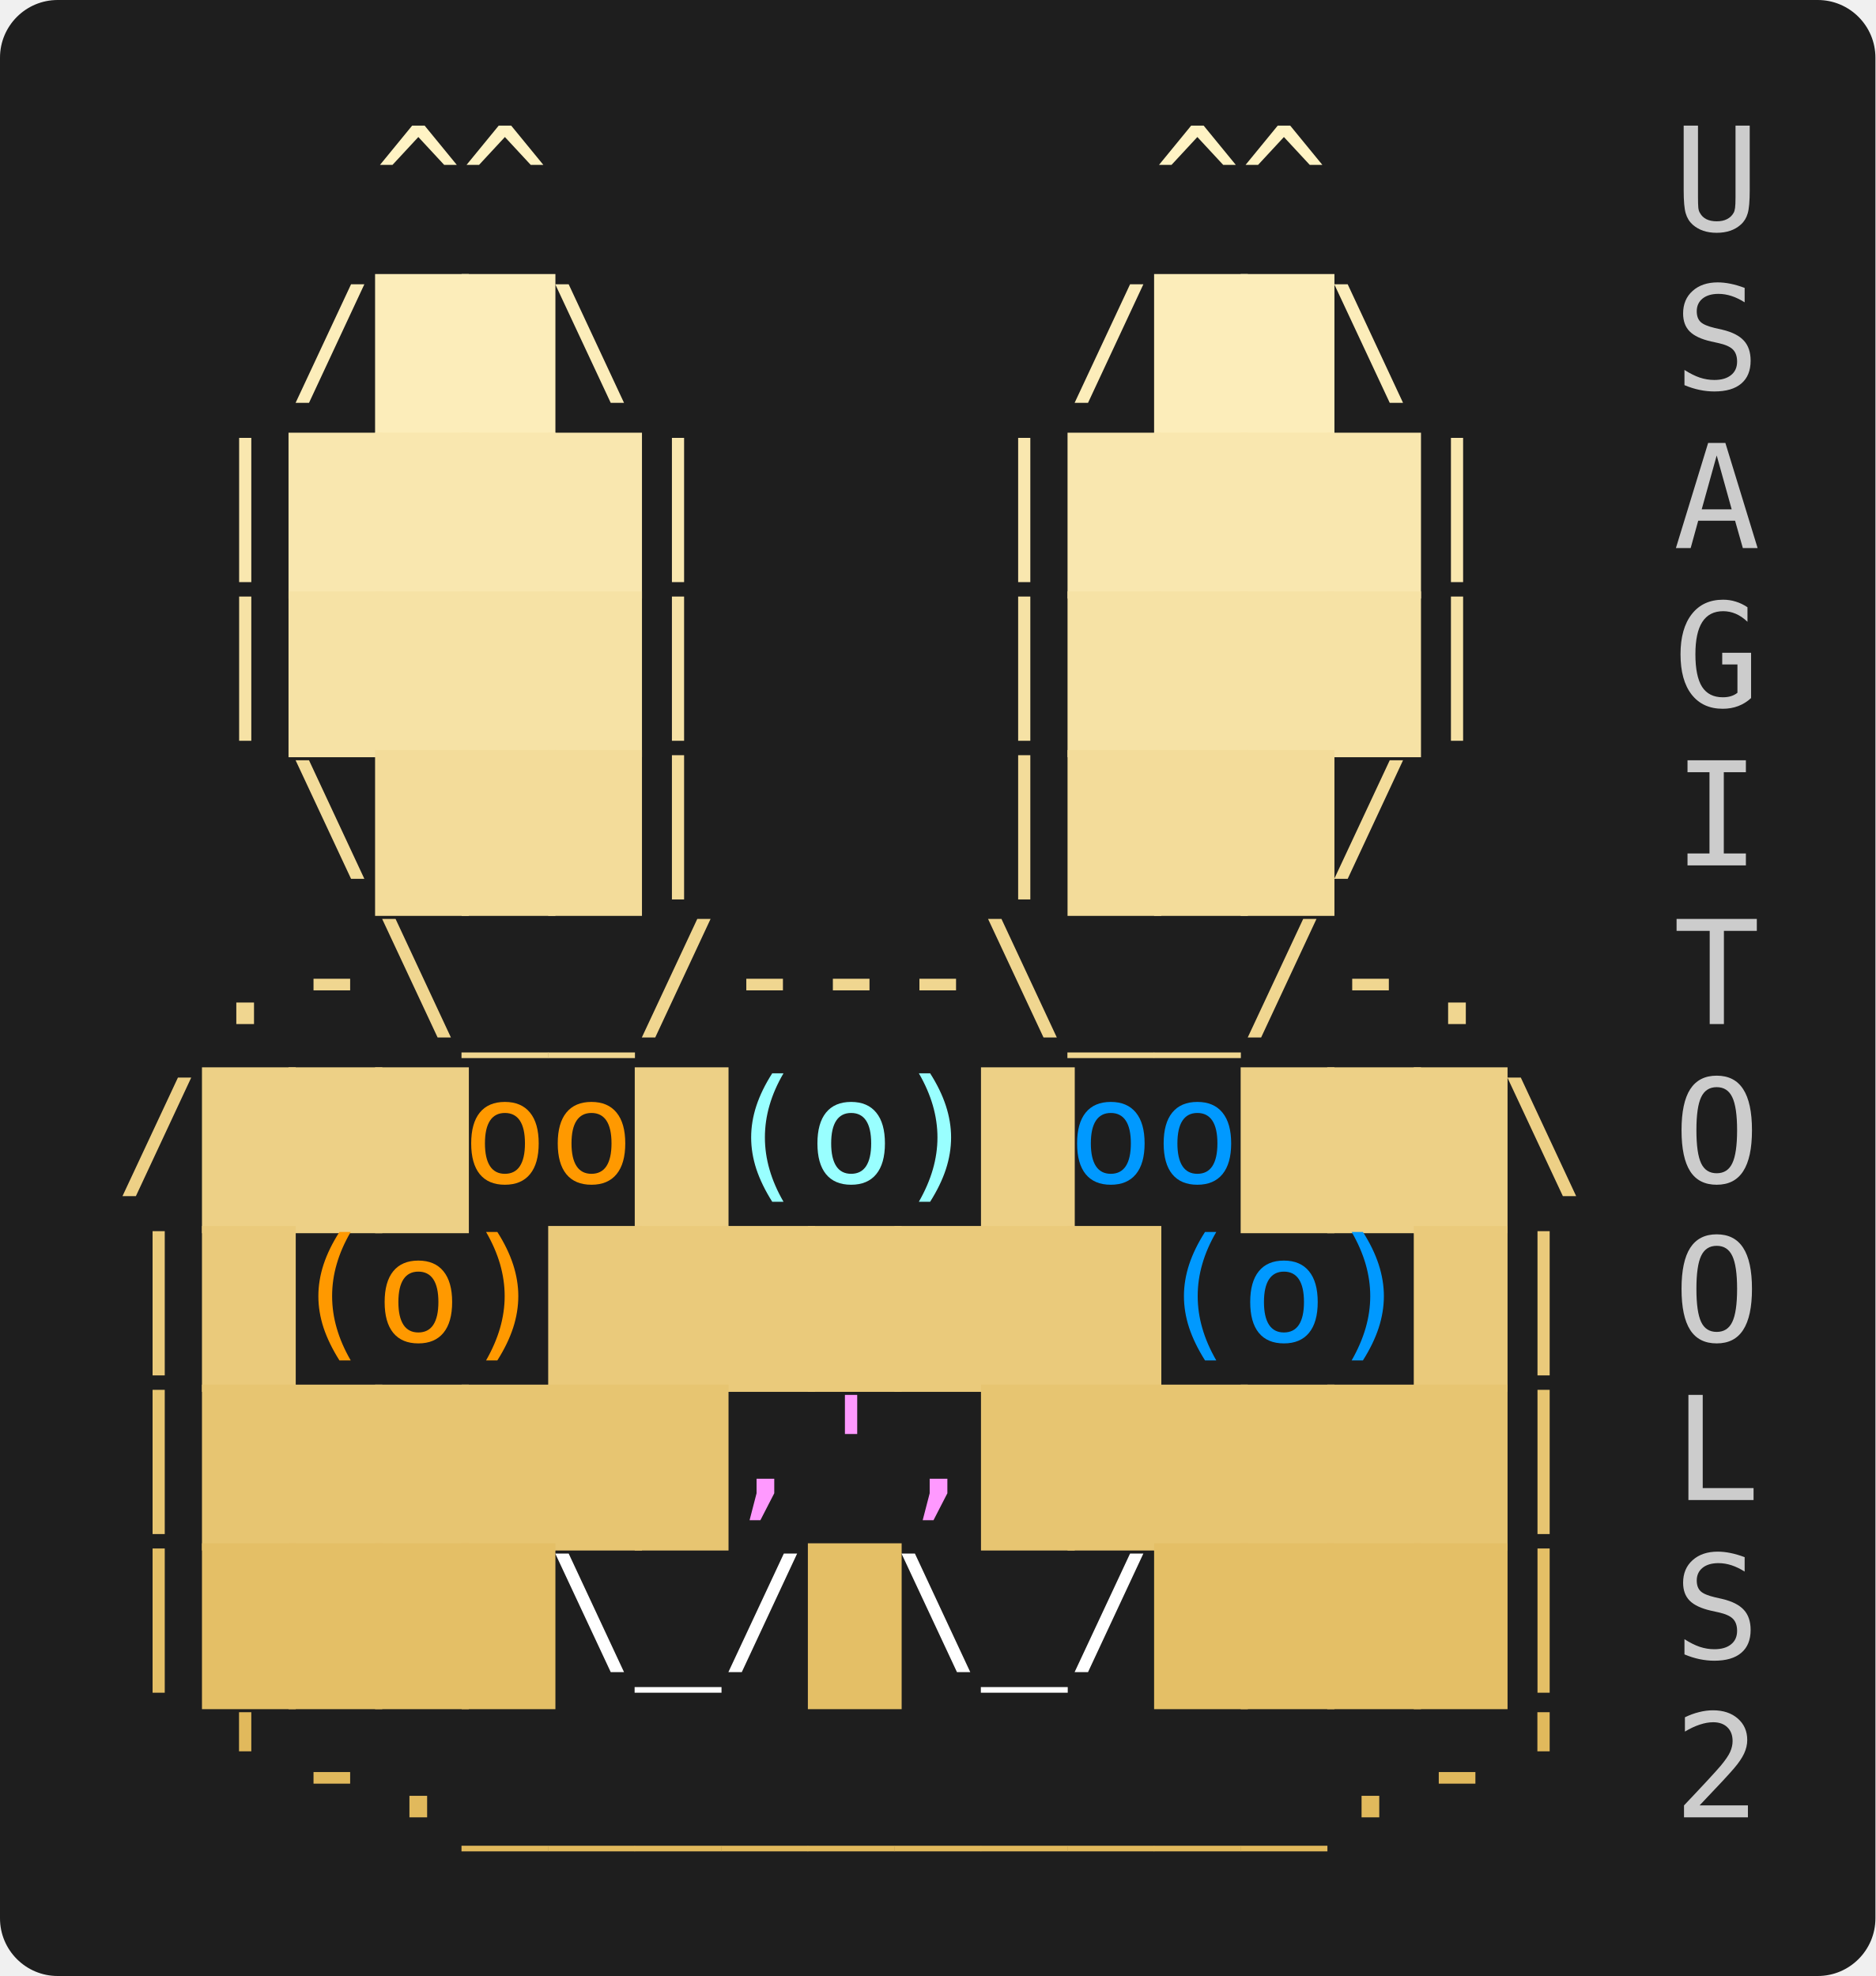
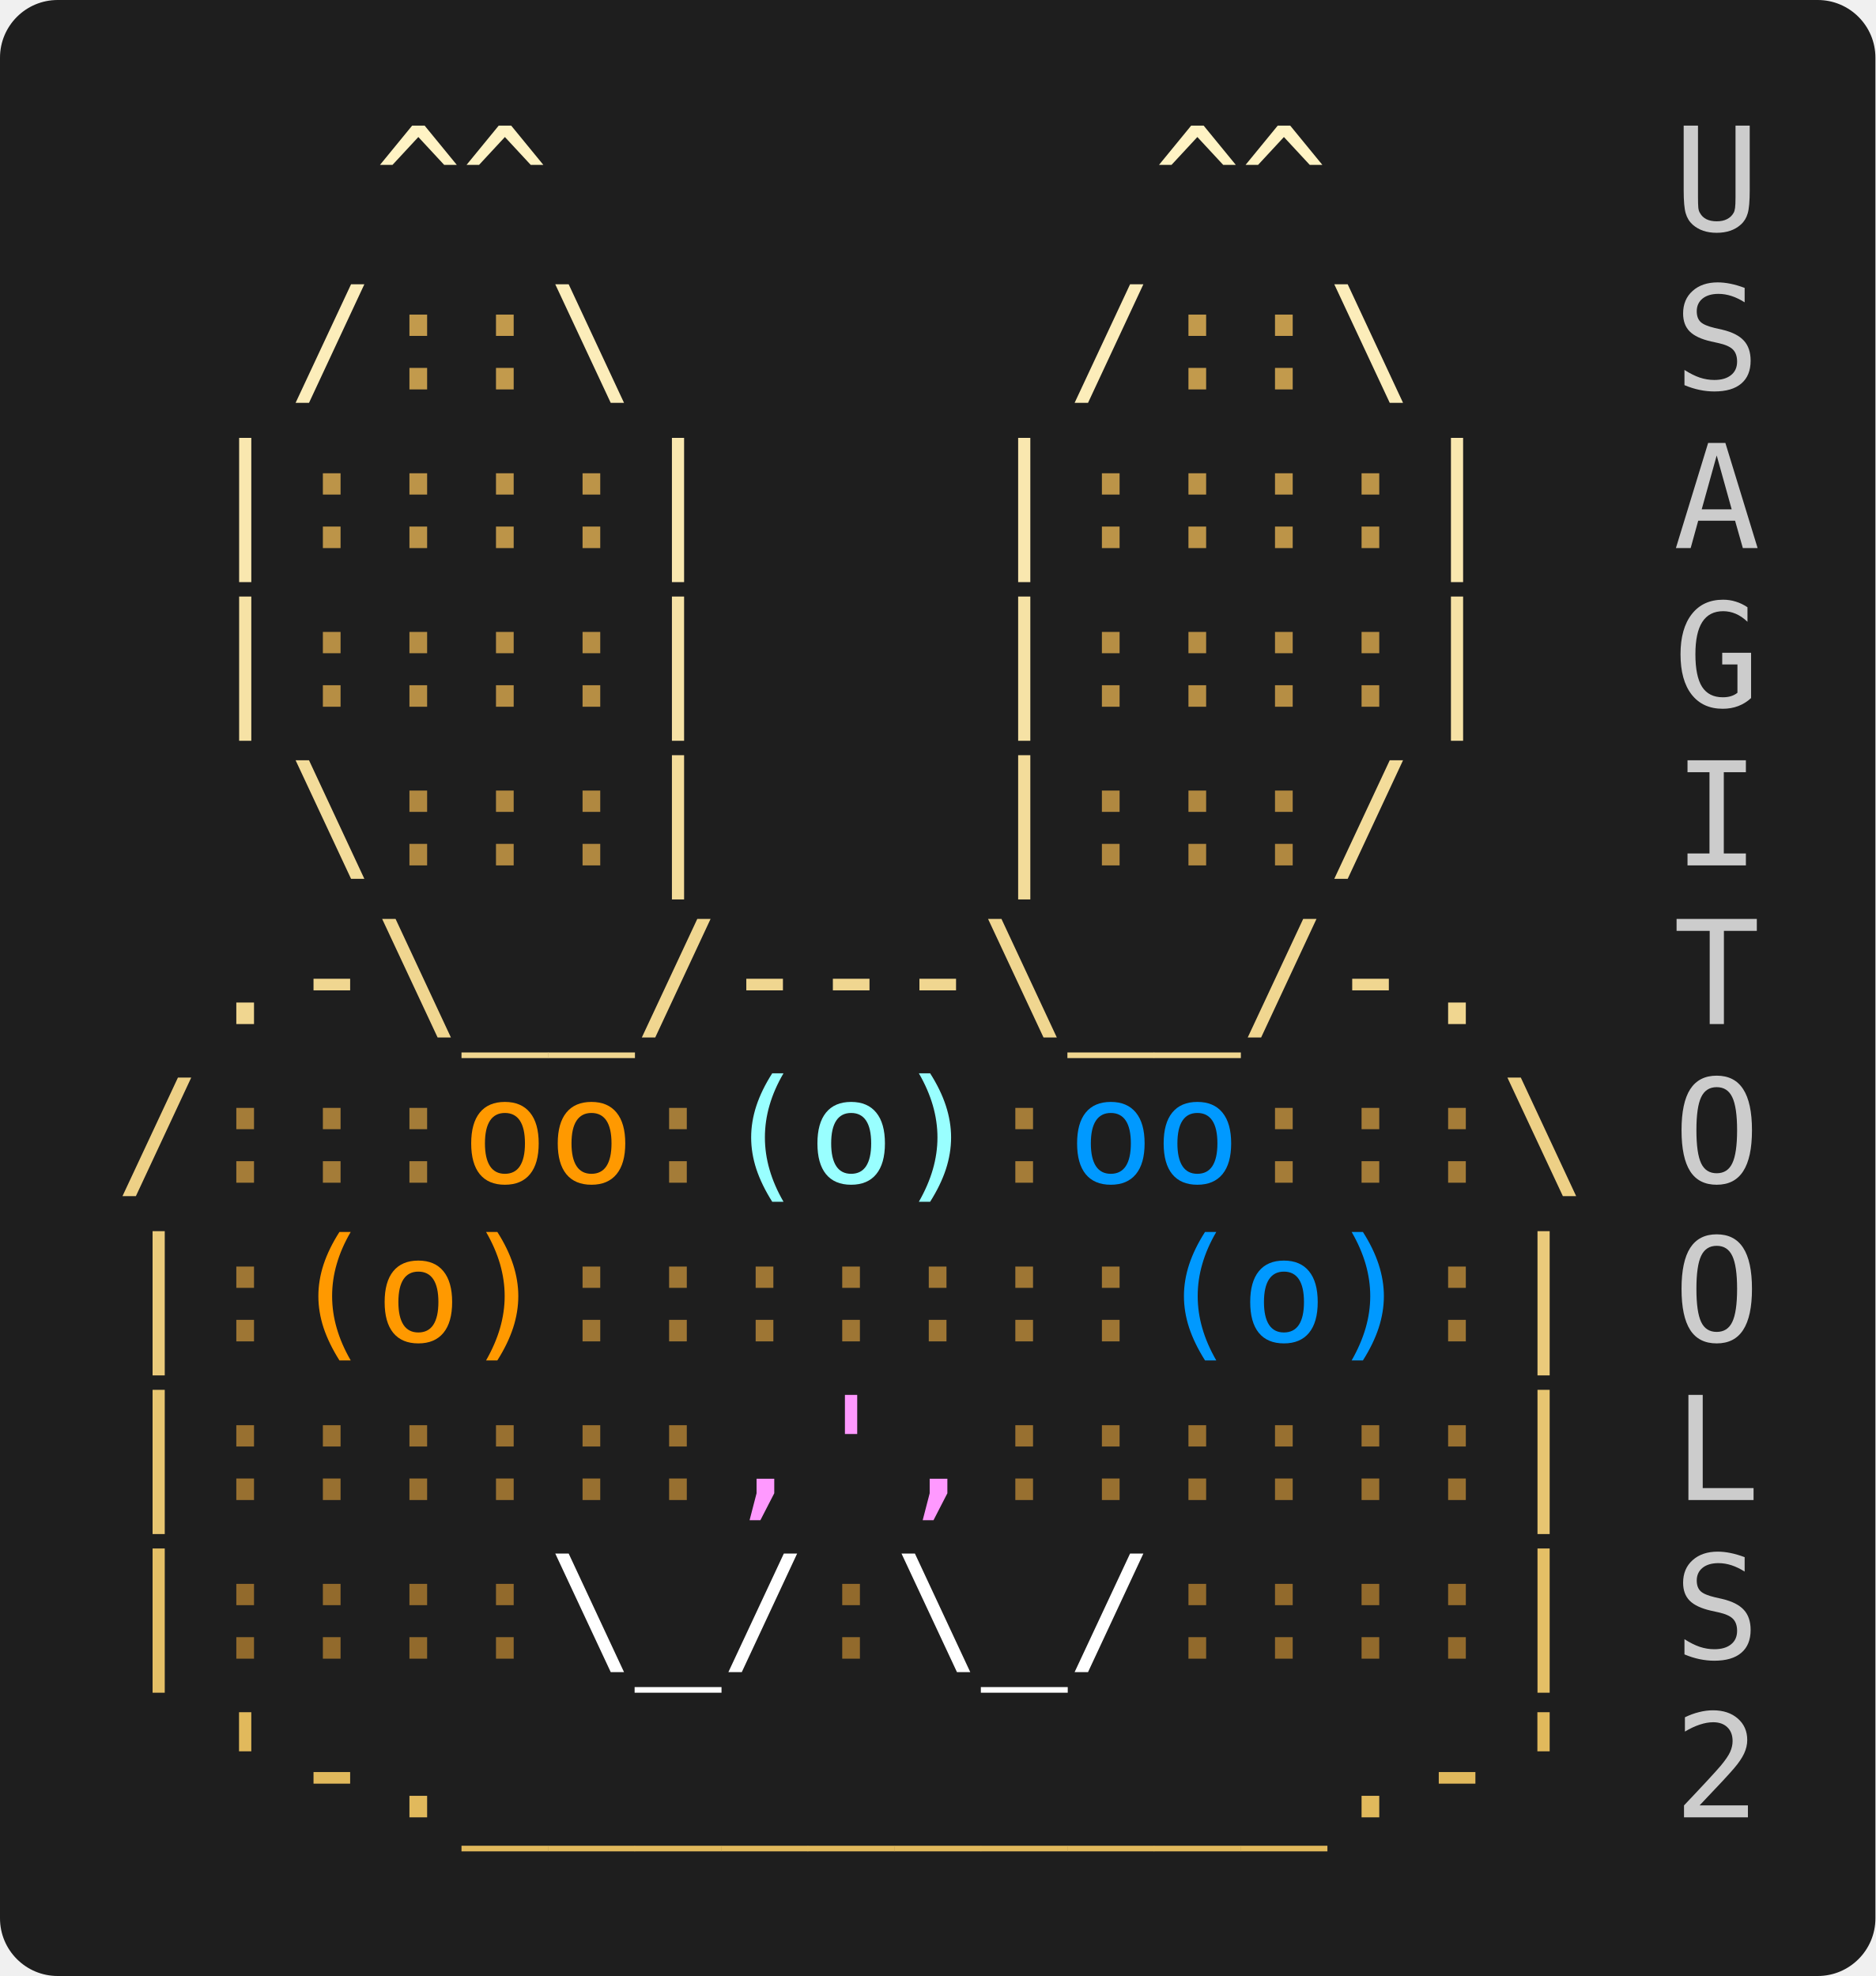
<svg xmlns="http://www.w3.org/2000/svg" width="260" height="274" viewBox="0 0 260 274" role="img" aria-labelledby="title">
  <rect width="260" height="274" rx="8" fill="#1E1E1E" />
  <g font-family="DejaVu Sans Mono, Consolas, Menlo, monospace" font-size="20" text-anchor="middle">
    <text x="58" y="32" fill="#FFF3C4">^</text>
    <text x="70" y="32" fill="#FFF3C4">^</text>
    <text x="166" y="32" fill="#FFF3C4">^</text>
    <text x="178" y="32" fill="#FFF3C4">^</text>
    <text x="238" y="32" fill="#CCCCCC">U</text>
    <text x="46" y="54" fill="#FCEDBA">/</text>
-     <rect x="52" y="38" width="13" height="23" fill="#FCEDBA" />
-     <rect x="64" y="38" width="13" height="23" fill="#FCEDBA" />
+     <text x="58" y="54" fill="#C29A4C">:</text>
+     <text x="70" y="54" fill="#C29A4C">:</text>
    <text x="82" y="54" fill="#FCEDBA">\</text>
    <text x="154" y="54" fill="#FCEDBA">/</text>
-     <rect x="160" y="38" width="13" height="23" fill="#FCEDBA" />
-     <rect x="172" y="38" width="13" height="23" fill="#FCEDBA" />
+     <text x="166" y="54" fill="#C29A4C">:</text>
+     <text x="178" y="54" fill="#C29A4C">:</text>
    <text x="190" y="54" fill="#FCEDBA">\</text>
    <text x="238" y="54" fill="#CCCCCC">S</text>
    <text x="34" y="76" fill="#F9E7AF">|</text>
-     <rect x="40" y="60" width="13" height="23" fill="#F9E7AF" />
-     <rect x="52" y="60" width="13" height="23" fill="#F9E7AF" />
-     <rect x="64" y="60" width="13" height="23" fill="#F9E7AF" />
-     <rect x="76" y="60" width="13" height="23" fill="#F9E7AF" />
+     <text x="46" y="76" fill="#BC9448">:</text>
+     <text x="58" y="76" fill="#BC9448">:</text>
+     <text x="70" y="76" fill="#BC9448">:</text>
+     <text x="82" y="76" fill="#BC9448">:</text>
    <text x="94" y="76" fill="#F9E7AF">|</text>
    <text x="142" y="76" fill="#F9E7AF">|</text>
-     <rect x="148" y="60" width="13" height="23" fill="#F9E7AF" />
-     <rect x="160" y="60" width="13" height="23" fill="#F9E7AF" />
-     <rect x="172" y="60" width="13" height="23" fill="#F9E7AF" />
-     <rect x="184" y="60" width="13" height="23" fill="#F9E7AF" />
+     <text x="154" y="76" fill="#BC9448">:</text>
+     <text x="166" y="76" fill="#BC9448">:</text>
+     <text x="178" y="76" fill="#BC9448">:</text>
+     <text x="190" y="76" fill="#BC9448">:</text>
    <text x="202" y="76" fill="#F9E7AF">|</text>
    <text x="238" y="76" fill="#CCCCCC">A</text>
    <text x="34" y="98" fill="#F6E2A5">|</text>
-     <rect x="40" y="82" width="13" height="23" fill="#F6E2A5" />
-     <rect x="52" y="82" width="13" height="23" fill="#F6E2A5" />
-     <rect x="64" y="82" width="13" height="23" fill="#F6E2A5" />
-     <rect x="76" y="82" width="13" height="23" fill="#F6E2A5" />
+     <text x="46" y="98" fill="#B68E44">:</text>
+     <text x="58" y="98" fill="#B68E44">:</text>
+     <text x="70" y="98" fill="#B68E44">:</text>
+     <text x="82" y="98" fill="#B68E44">:</text>
    <text x="94" y="98" fill="#F6E2A5">|</text>
    <text x="142" y="98" fill="#F6E2A5">|</text>
-     <rect x="148" y="82" width="13" height="23" fill="#F6E2A5" />
-     <rect x="160" y="82" width="13" height="23" fill="#F6E2A5" />
-     <rect x="172" y="82" width="13" height="23" fill="#F6E2A5" />
-     <rect x="184" y="82" width="13" height="23" fill="#F6E2A5" />
+     <text x="154" y="98" fill="#B68E44">:</text>
+     <text x="166" y="98" fill="#B68E44">:</text>
+     <text x="178" y="98" fill="#B68E44">:</text>
+     <text x="190" y="98" fill="#B68E44">:</text>
    <text x="202" y="98" fill="#F6E2A5">|</text>
    <text x="238" y="98" fill="#CCCCCC">G</text>
    <text x="46" y="120" fill="#F3DC9A">\</text>
-     <rect x="52" y="104" width="13" height="23" fill="#F3DC9A" />
-     <rect x="64" y="104" width="13" height="23" fill="#F3DC9A" />
-     <rect x="76" y="104" width="13" height="23" fill="#F3DC9A" />
+     <text x="58" y="120" fill="#B08840">:</text>
+     <text x="70" y="120" fill="#B08840">:</text>
+     <text x="82" y="120" fill="#B08840">:</text>
    <text x="94" y="120" fill="#F3DC9A">|</text>
    <text x="142" y="120" fill="#F3DC9A">|</text>
-     <rect x="148" y="104" width="13" height="23" fill="#F3DC9A" />
-     <rect x="160" y="104" width="13" height="23" fill="#F3DC9A" />
-     <rect x="172" y="104" width="13" height="23" fill="#F3DC9A" />
+     <text x="154" y="120" fill="#B08840">:</text>
+     <text x="166" y="120" fill="#B08840">:</text>
+     <text x="178" y="120" fill="#B08840">:</text>
    <text x="190" y="120" fill="#F3DC9A">/</text>
    <text x="238" y="120" fill="#CCCCCC">I</text>
    <text x="34" y="142" fill="#F0D690">.</text>
    <text x="46" y="142" fill="#F0D690">-</text>
    <text x="58" y="142" fill="#F0D690">\</text>
    <text x="70" y="142" fill="#F0D690">_</text>
    <text x="82" y="142" fill="#F0D690">_</text>
    <text x="94" y="142" fill="#F0D690">/</text>
    <text x="106" y="142" fill="#F0D690">-</text>
    <text x="118" y="142" fill="#F0D690">-</text>
    <text x="130" y="142" fill="#F0D690">-</text>
    <text x="142" y="142" fill="#F0D690">\</text>
    <text x="154" y="142" fill="#F0D690">_</text>
    <text x="166" y="142" fill="#F0D690">_</text>
    <text x="178" y="142" fill="#F0D690">/</text>
    <text x="190" y="142" fill="#F0D690">-</text>
    <text x="202" y="142" fill="#F0D690">.</text>
    <text x="238" y="142" fill="#CCCCCC">T</text>
    <text x="22" y="164" fill="#EDD086">/</text>
-     <rect x="28" y="148" width="13" height="23" fill="#EDD086" />
-     <rect x="40" y="148" width="13" height="23" fill="#EDD086" />
-     <rect x="52" y="148" width="13" height="23" fill="#EDD086" />
+     <text x="34" y="164" fill="#A47C38">:</text>
+     <text x="46" y="164" fill="#A47C38">:</text>
+     <text x="58" y="164" fill="#A47C38">:</text>
    <text x="70" y="164" fill="#FF9900">o</text>
    <text x="82" y="164" fill="#FF9900">o</text>
-     <rect x="88" y="148" width="13" height="23" fill="#EDD086" />
+     <text x="94" y="164" fill="#A47C38">:</text>
    <text x="106" y="164" fill="#99FFFF">(</text>
    <text x="118" y="164" fill="#99FFFF">o</text>
    <text x="130" y="164" fill="#99FFFF">)</text>
-     <rect x="136" y="148" width="13" height="23" fill="#EDD086" />
+     <text x="142" y="164" fill="#A47C38">:</text>
    <text x="154" y="164" fill="#0099FF">o</text>
    <text x="166" y="164" fill="#0099FF">o</text>
-     <rect x="172" y="148" width="13" height="23" fill="#EDD086" />
-     <rect x="184" y="148" width="13" height="23" fill="#EDD086" />
-     <rect x="196" y="148" width="13" height="23" fill="#EDD086" />
+     <text x="178" y="164" fill="#A47C38">:</text>
+     <text x="190" y="164" fill="#A47C38">:</text>
+     <text x="202" y="164" fill="#A47C38">:</text>
    <text x="214" y="164" fill="#EDD086">\</text>
    <text x="238" y="164" fill="#CCCCCC">O</text>
    <text x="22" y="186" fill="#EACA7B">|</text>
-     <rect x="28" y="170" width="13" height="23" fill="#EACA7B" />
+     <text x="34" y="186" fill="#9E7634">:</text>
    <text x="46" y="186" fill="#FF9900">(</text>
    <text x="58" y="186" fill="#FF9900">o</text>
    <text x="70" y="186" fill="#FF9900">)</text>
-     <rect x="76" y="170" width="13" height="23" fill="#EACA7B" />
-     <rect x="88" y="170" width="13" height="23" fill="#EACA7B" />
-     <rect x="100" y="170" width="13" height="23" fill="#EACA7B" />
-     <rect x="112" y="170" width="13" height="23" fill="#EACA7B" />
-     <rect x="124" y="170" width="13" height="23" fill="#EACA7B" />
-     <rect x="136" y="170" width="13" height="23" fill="#EACA7B" />
-     <rect x="148" y="170" width="13" height="23" fill="#EACA7B" />
+     <text x="82" y="186" fill="#9E7634">:</text>
+     <text x="94" y="186" fill="#9E7634">:</text>
+     <text x="106" y="186" fill="#9E7634">:</text>
+     <text x="118" y="186" fill="#9E7634">:</text>
+     <text x="130" y="186" fill="#9E7634">:</text>
+     <text x="142" y="186" fill="#9E7634">:</text>
+     <text x="154" y="186" fill="#9E7634">:</text>
    <text x="166" y="186" fill="#0099FF">(</text>
    <text x="178" y="186" fill="#0099FF">o</text>
    <text x="190" y="186" fill="#0099FF">)</text>
-     <rect x="196" y="170" width="13" height="23" fill="#EACA7B" />
+     <text x="202" y="186" fill="#9E7634">:</text>
    <text x="214" y="186" fill="#EACA7B">|</text>
    <text x="238" y="186" fill="#CCCCCC">O</text>
    <text x="22" y="208" fill="#E7C571">|</text>
-     <rect x="28" y="192" width="13" height="23" fill="#E7C571" />
-     <rect x="40" y="192" width="13" height="23" fill="#E7C571" />
-     <rect x="52" y="192" width="13" height="23" fill="#E7C571" />
-     <rect x="64" y="192" width="13" height="23" fill="#E7C571" />
-     <rect x="76" y="192" width="13" height="23" fill="#E7C571" />
-     <rect x="88" y="192" width="13" height="23" fill="#E7C571" />
+     <text x="34" y="208" fill="#987030">:</text>
+     <text x="46" y="208" fill="#987030">:</text>
+     <text x="58" y="208" fill="#987030">:</text>
+     <text x="70" y="208" fill="#987030">:</text>
+     <text x="82" y="208" fill="#987030">:</text>
+     <text x="94" y="208" fill="#987030">:</text>
    <text x="106" y="208" fill="#FF99FF">,</text>
    <text x="118" y="208" fill="#FF99FF">'</text>
    <text x="130" y="208" fill="#FF99FF">,</text>
-     <rect x="136" y="192" width="13" height="23" fill="#E7C571" />
-     <rect x="148" y="192" width="13" height="23" fill="#E7C571" />
-     <rect x="160" y="192" width="13" height="23" fill="#E7C571" />
-     <rect x="172" y="192" width="13" height="23" fill="#E7C571" />
-     <rect x="184" y="192" width="13" height="23" fill="#E7C571" />
-     <rect x="196" y="192" width="13" height="23" fill="#E7C571" />
+     <text x="142" y="208" fill="#987030">:</text>
+     <text x="154" y="208" fill="#987030">:</text>
+     <text x="166" y="208" fill="#987030">:</text>
+     <text x="178" y="208" fill="#987030">:</text>
+     <text x="190" y="208" fill="#987030">:</text>
+     <text x="202" y="208" fill="#987030">:</text>
    <text x="214" y="208" fill="#E7C571">|</text>
    <text x="238" y="208" fill="#CCCCCC">L</text>
    <text x="22" y="230" fill="#E4BF66">|</text>
-     <rect x="28" y="214" width="13" height="23" fill="#E4BF66" />
-     <rect x="40" y="214" width="13" height="23" fill="#E4BF66" />
-     <rect x="52" y="214" width="13" height="23" fill="#E4BF66" />
-     <rect x="64" y="214" width="13" height="23" fill="#E4BF66" />
+     <text x="34" y="230" fill="#926A2C">:</text>
+     <text x="46" y="230" fill="#926A2C">:</text>
+     <text x="58" y="230" fill="#926A2C">:</text>
+     <text x="70" y="230" fill="#926A2C">:</text>
    <text x="82" y="230" fill="#FFFFFF">\</text>
    <text x="94" y="230" fill="#FFFFFF">_</text>
    <text x="106" y="230" fill="#FFFFFF">/</text>
-     <rect x="112" y="214" width="13" height="23" fill="#E4BF66" />
+     <text x="118" y="230" fill="#926A2C">:</text>
    <text x="130" y="230" fill="#FFFFFF">\</text>
    <text x="142" y="230" fill="#FFFFFF">_</text>
    <text x="154" y="230" fill="#FFFFFF">/</text>
-     <rect x="160" y="214" width="13" height="23" fill="#E4BF66" />
-     <rect x="172" y="214" width="13" height="23" fill="#E4BF66" />
-     <rect x="184" y="214" width="13" height="23" fill="#E4BF66" />
-     <rect x="196" y="214" width="13" height="23" fill="#E4BF66" />
+     <text x="166" y="230" fill="#926A2C">:</text>
+     <text x="178" y="230" fill="#926A2C">:</text>
+     <text x="190" y="230" fill="#926A2C">:</text>
+     <text x="202" y="230" fill="#926A2C">:</text>
    <text x="214" y="230" fill="#E4BF66">|</text>
    <text x="238" y="230" fill="#CCCCCC">S</text>
    <text x="34" y="252" fill="#E1B95C">'</text>
    <text x="46" y="252" fill="#E1B95C">-</text>
    <text x="58" y="252" fill="#E1B95C">.</text>
    <text x="70" y="252" fill="#E1B95C">_</text>
    <text x="82" y="252" fill="#E1B95C">_</text>
    <text x="94" y="252" fill="#E1B95C">_</text>
    <text x="106" y="252" fill="#E1B95C">_</text>
    <text x="118" y="252" fill="#E1B95C">_</text>
    <text x="130" y="252" fill="#E1B95C">_</text>
    <text x="142" y="252" fill="#E1B95C">_</text>
    <text x="154" y="252" fill="#E1B95C">_</text>
    <text x="166" y="252" fill="#E1B95C">_</text>
    <text x="178" y="252" fill="#E1B95C">_</text>
    <text x="190" y="252" fill="#E1B95C">.</text>
    <text x="202" y="252" fill="#E1B95C">-</text>
    <text x="214" y="252" fill="#E1B95C">'</text>
    <text x="238" y="252" fill="#CCCCCC">2</text>
  </g>
</svg>
